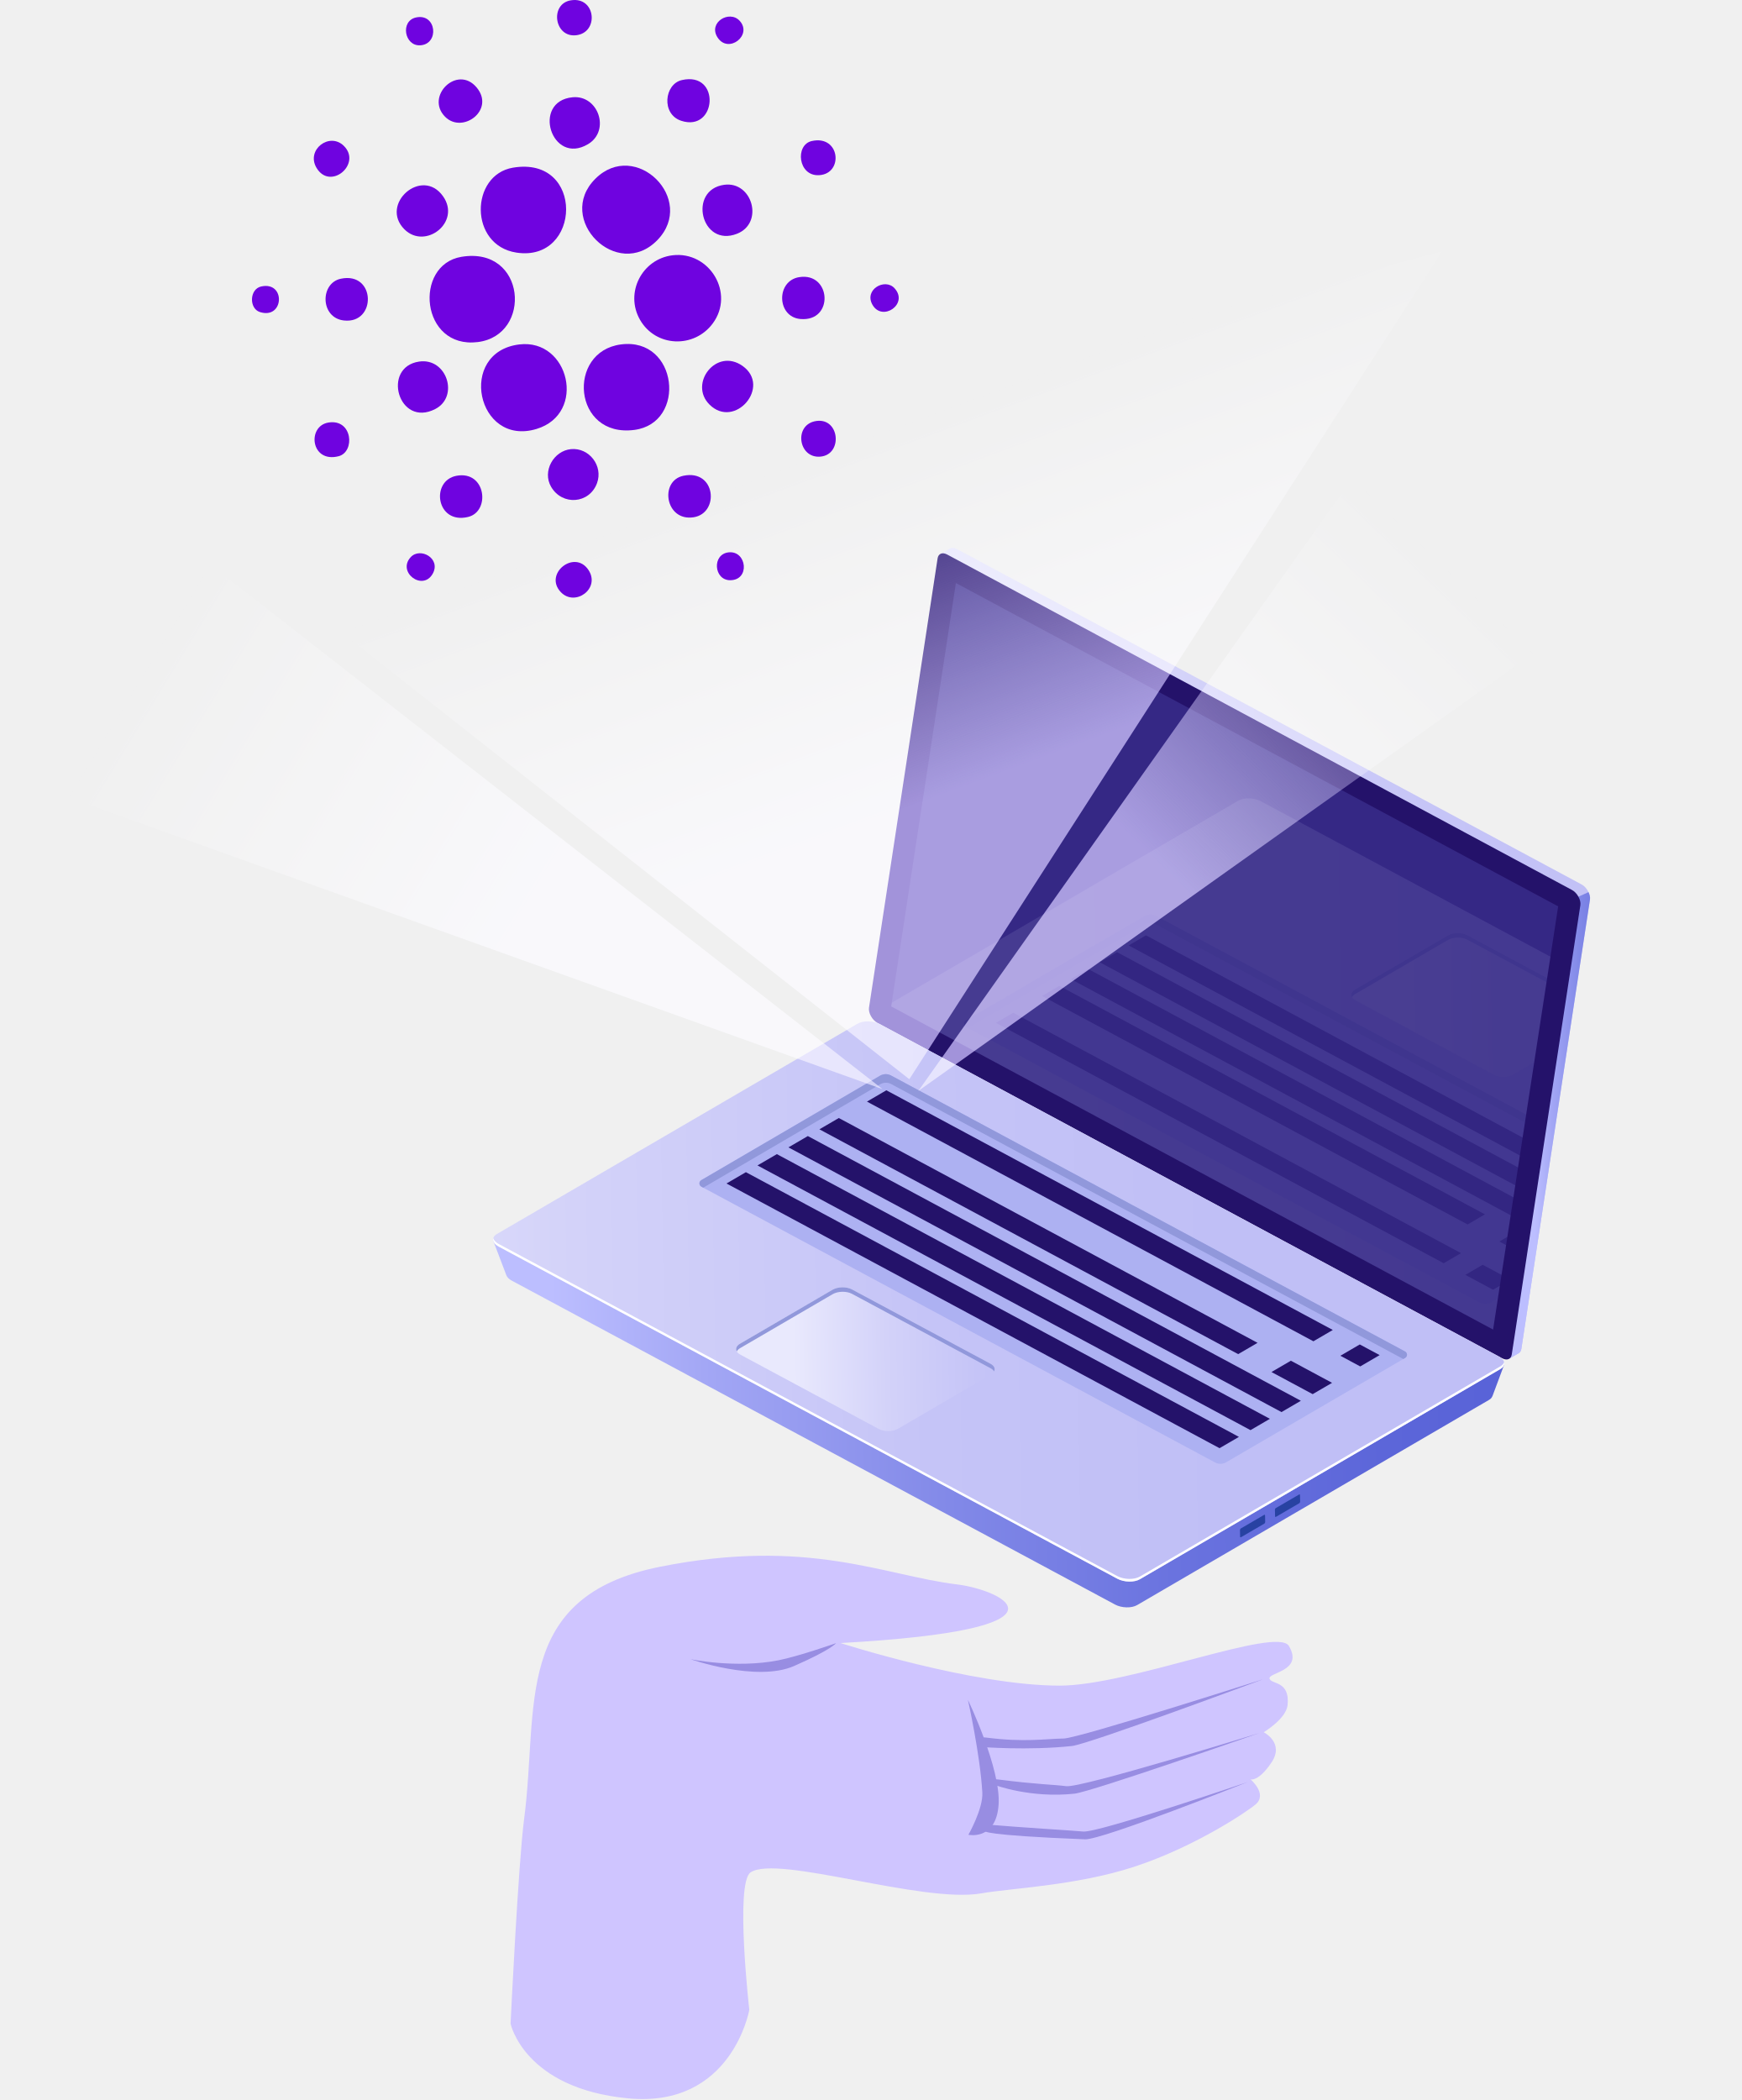
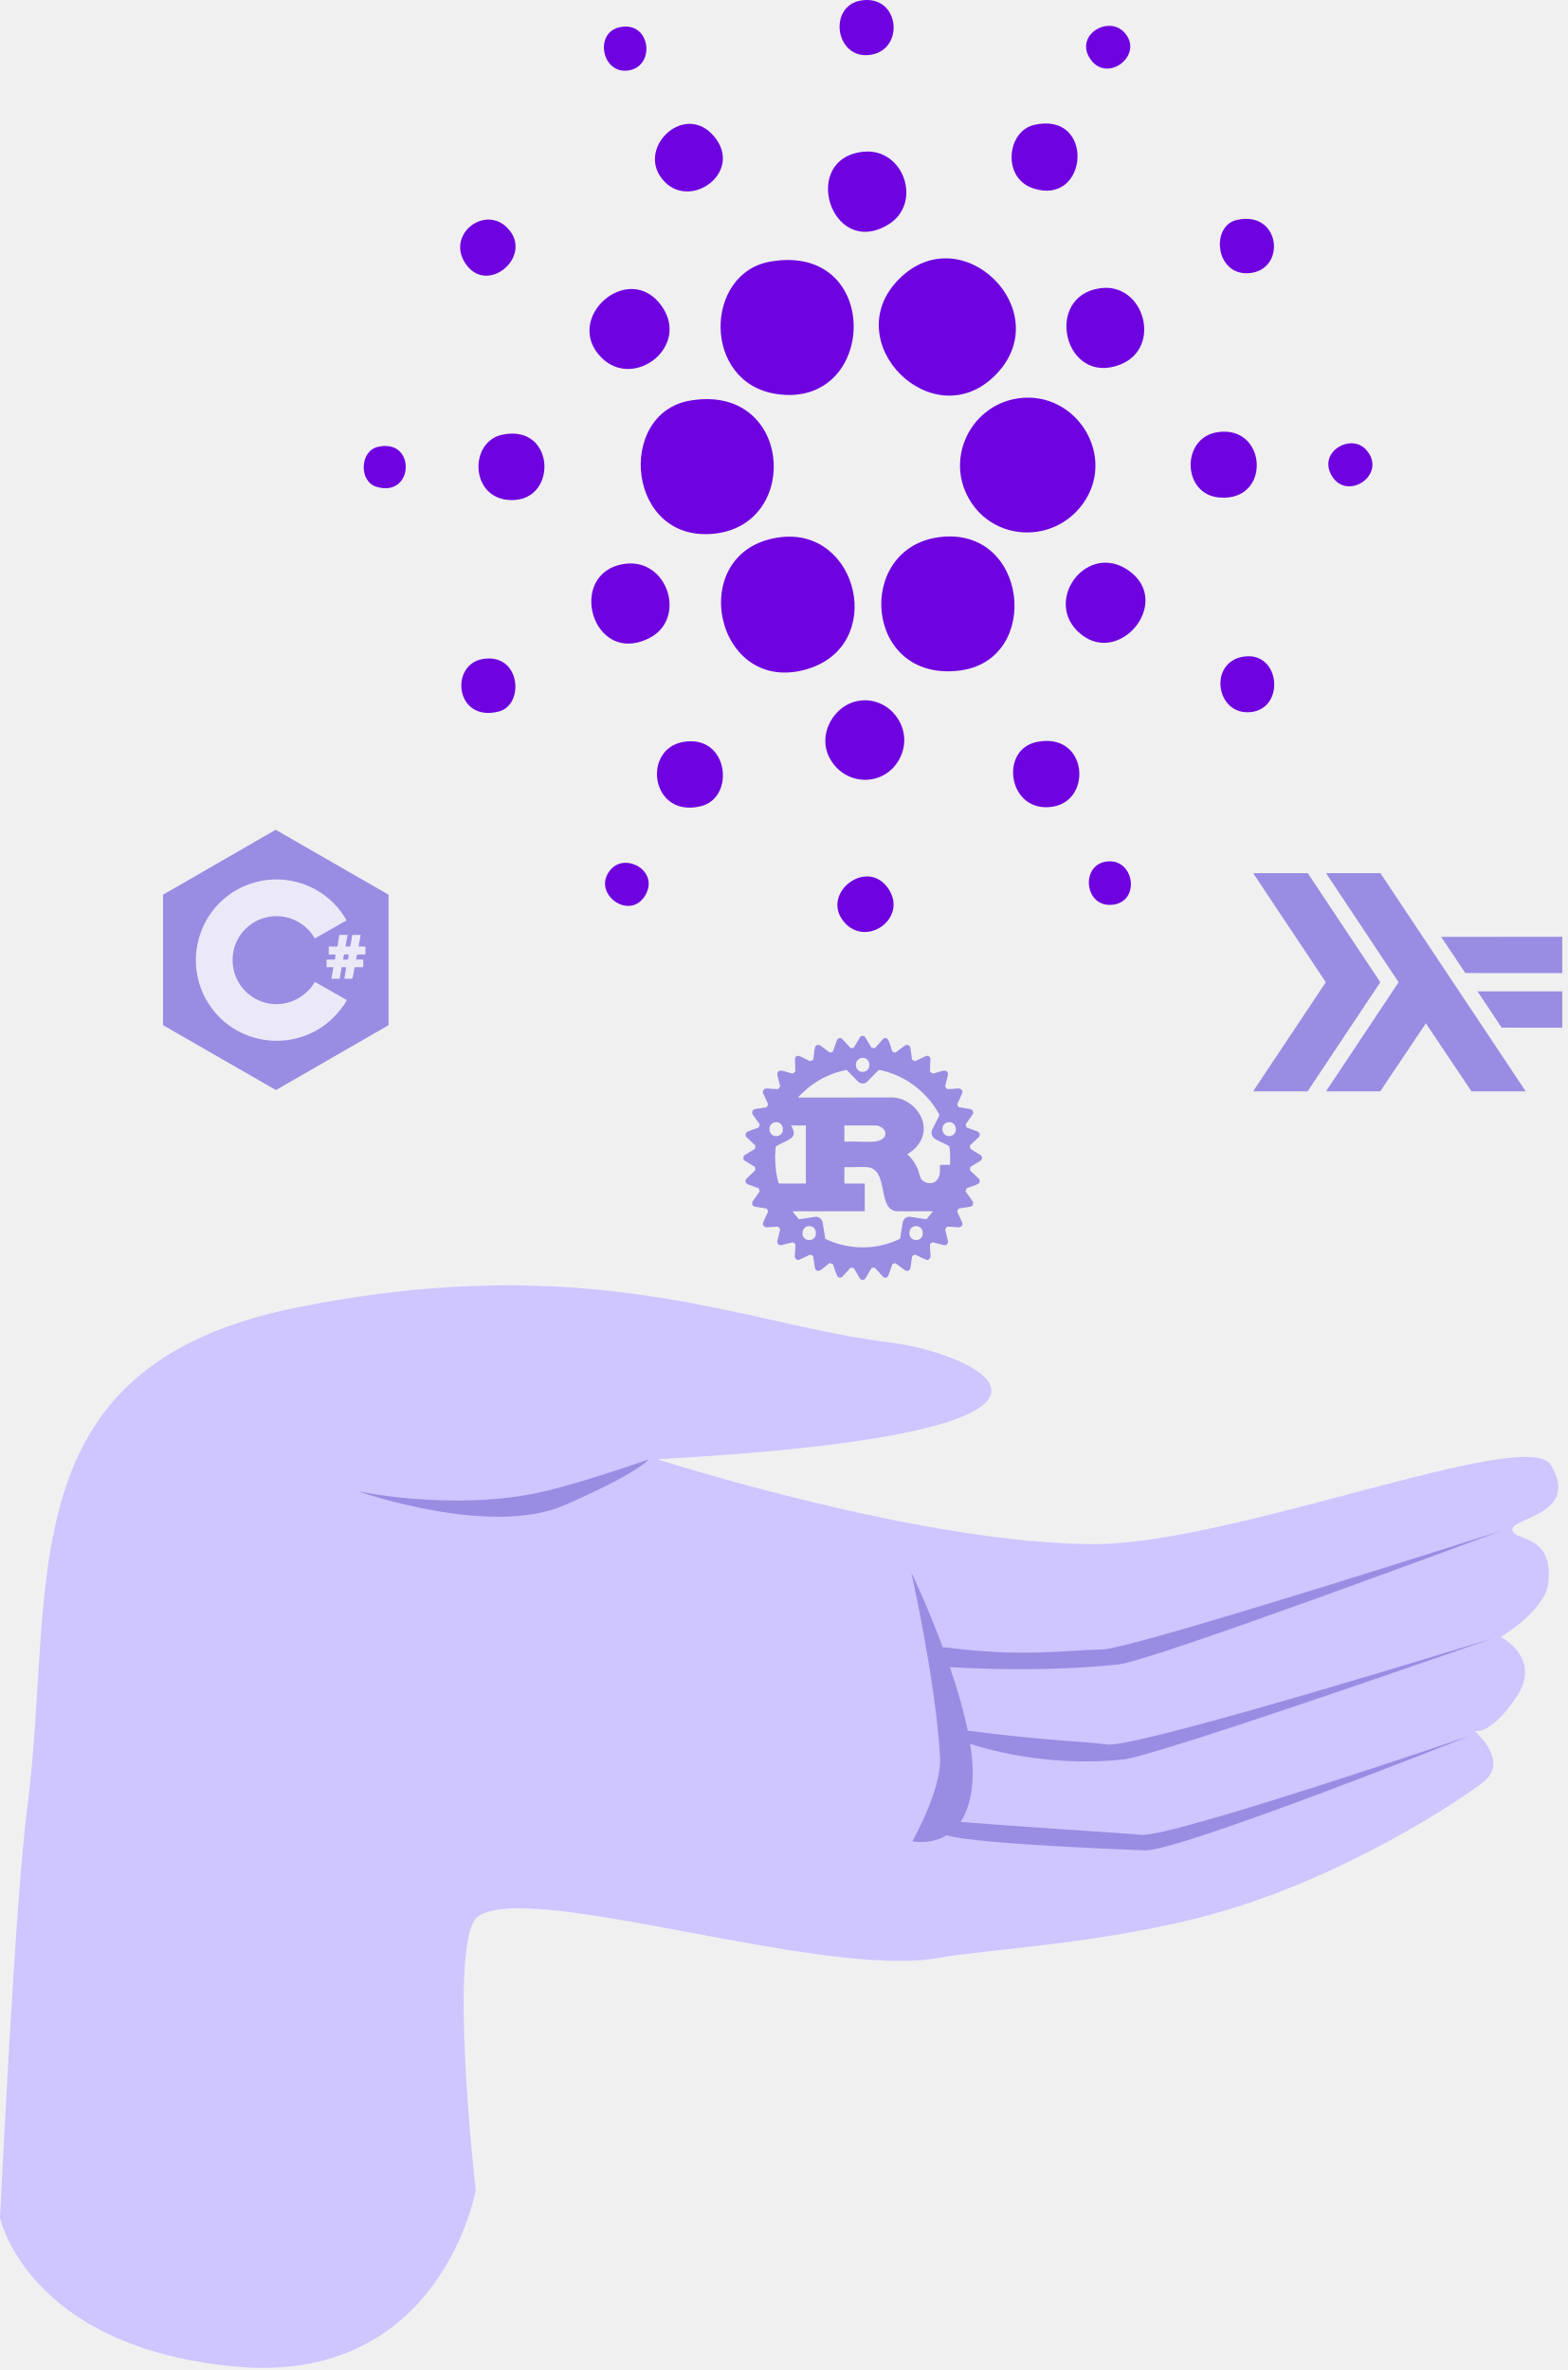
- <svg xmlns="http://www.w3.org/2000/svg" width="477" height="575" viewBox="0 0 477 575" fill="none">
-   <path d="M139.812 554.103C139.812 554.103 141.918 510.242 143.519 498.087C147.547 467.553 140.093 437.125 180.69 429.005C221.287 420.886 242.103 431.399 262.054 433.827C274.288 435.316 297.528 446.154 230.15 449.88C230.15 449.88 266.354 461.543 290.16 461.543C309.365 461.543 349.703 445.186 352.956 450.695C357.131 457.76 346.766 457.907 347.692 459.753C348.419 461.204 353.215 460.316 352.594 466.818C352.232 470.624 346.043 474.305 346.043 474.305C346.043 474.305 351.793 477.174 348.198 482.552C344.602 487.929 342.447 487.214 342.447 487.214C342.447 487.214 347.119 491.157 343.885 494.026C342.201 495.521 327.629 505.577 310.467 511.175C294.697 516.319 276.53 517.035 268.784 518.409C252.615 521.278 212.927 507.759 205.543 512.67C201.23 515.54 205.185 550.32 205.185 550.32C205.185 550.32 200.438 577.274 171.979 574.548C143.519 571.822 139.812 554.103 139.812 554.103Z" fill="#CFC5FF" />
-   <path d="M345.963 459.76C345.963 459.76 295.431 475.95 291.275 476.02C286.174 476.107 280.446 477.11 269.985 475.755C267.004 475.369 268.576 478.331 268.576 478.331C268.576 478.331 281.502 479.363 293.522 478.075C298.178 477.577 345.963 459.76 345.963 459.76Z" fill="#988DE2" />
-   <path d="M344.861 474.512C344.861 474.512 296.074 489.632 291.953 489.073C288.697 488.629 283.788 488.591 273.327 487.236C270.346 486.849 272.549 488.786 272.549 488.786C272.549 488.786 282.184 492.412 294.201 491.128C298.856 490.629 344.861 474.512 344.861 474.512Z" fill="#988DE2" />
-   <path d="M341.73 487.907C341.73 487.907 300.771 501.876 296.631 501.49C293.359 501.183 279.843 500.41 269.335 499.499C266.338 499.24 269.729 501.362 269.729 501.362C269.729 501.362 268.515 502.487 297.121 503.624C301.799 503.81 341.73 487.904 341.73 487.904V487.907Z" fill="#988DE2" />
-   <path d="M265.054 465.454C265.054 465.454 268.419 480.5 268.996 490.84C269.242 495.249 265.182 502.381 265.182 502.381C265.182 502.381 272.787 504.03 273.45 494.131C274.112 484.232 265.054 465.454 265.054 465.454Z" fill="#988DE2" />
-   <path d="M228.937 449.912C228.937 449.912 218.656 453.529 213.139 454.609C201.42 456.907 189.073 454.296 189.073 454.296C189.073 454.296 207.174 460.664 217.429 456.175C227.685 451.686 228.94 449.909 228.94 449.909L228.937 449.912Z" fill="#988DE2" />
-   <path d="M240.584 274.398L259.225 152.336L257.508 151.67L260.035 150.205V150.22C260.52 149.891 261.221 149.9 262.005 150.319L433.105 242.173C434.511 242.927 435.603 244.903 435.389 246.303L416.601 369.336C416.501 369.979 416.184 370.408 415.735 370.602L413.261 372.046L412.785 369.788L412.929 369.83L242.868 278.528C241.462 277.774 240.37 275.798 240.584 274.398Z" fill="url(#paint0_linear_1394_86)" />
-   <path d="M432.233 245.516L434.99 244.277C435.315 244.961 435.486 245.686 435.389 246.3L416.601 369.334C416.501 369.976 416.184 370.405 415.735 370.599L413.26 372.043L412.785 369.786L412.929 369.827L404.323 365.207L432.227 245.516H432.233Z" fill="url(#paint1_linear_1394_86)" />
-   <path d="M240.243 280.048L411.343 371.902C412.664 372.612 413.773 372.172 413.976 370.857L432.764 247.823C432.978 246.426 431.886 244.448 430.48 243.693L259.38 151.84C258.059 151.129 256.95 151.573 256.747 152.885L237.959 275.919C237.745 277.316 238.837 279.294 240.243 280.048Z" fill="#24126A" />
-   <g opacity="0.51">
-     <path d="M261.755 159.632L426.682 248.172L408.86 364.047L244.044 275.566L261.755 159.632Z" fill="#453C9E" />
+ <svg xmlns="http://www.w3.org/2000/svg" width="289" height="437" viewBox="0 0 289 437" fill="none">
+   <path d="M0 408.915C0 408.915 2.827 350.063 4.975 333.754C10.38 292.785 0.378 251.956 54.85 241.062C109.322 230.168 137.251 244.274 164.021 247.532C180.437 249.53 211.619 264.072 121.214 269.071C121.214 269.071 169.791 284.72 201.733 284.72C227.502 284.72 281.626 262.773 285.991 270.165C291.593 279.644 277.686 279.841 278.928 282.319C279.903 284.266 286.339 283.074 285.506 291.799C285.02 296.905 276.715 301.844 276.715 301.844C276.715 301.844 284.431 305.694 279.607 312.909C274.782 320.125 271.891 319.164 271.891 319.164C271.891 319.164 278.159 324.455 273.82 328.305C271.56 330.311 252.008 343.804 228.98 351.315C207.821 358.218 183.444 359.178 173.052 361.022C151.356 364.872 98.104 346.732 88.197 353.322C82.41 357.172 87.716 403.839 87.716 403.839C87.716 403.839 81.347 440.006 43.161 436.348C4.975 432.69 0 408.915 0 408.915Z" fill="#CFC5FF" />
+   <path d="M276.609 282.328C276.609 282.328 208.806 304.052 203.229 304.146C196.385 304.262 188.699 305.608 174.663 303.79C170.664 303.271 172.773 307.246 172.773 307.246C172.773 307.246 190.117 308.631 206.245 306.903C212.492 306.234 276.609 282.328 276.609 282.328Z" fill="#988DE2" />
+   <path d="M275.13 302.122C275.13 302.122 209.668 322.41 204.139 321.66C199.77 321.064 193.184 321.012 179.148 319.195C175.148 318.676 178.104 321.274 178.104 321.274C178.104 321.274 191.031 326.14 207.155 324.417C213.402 323.748 275.13 302.122 275.13 302.122Z" fill="#988DE2" />
+   <path d="M270.928 320.094C270.928 320.094 215.971 338.839 210.416 338.32C206.025 337.908 187.891 336.871 173.79 335.649C169.769 335.302 174.319 338.148 174.319 338.148C174.319 338.148 172.691 339.657 211.073 341.184C217.35 341.432 270.928 320.09 270.928 320.09V320.094Z" fill="#988DE2" />
+   <path d="M168.047 289.968C168.047 289.968 172.562 310.157 173.336 324.03C173.667 329.947 168.219 339.516 168.219 339.516C168.219 339.516 178.423 341.728 179.312 328.446C180.201 315.164 168.047 289.968 168.047 289.968Z" fill="#988DE2" />
+   <path d="M119.586 269.115C119.586 269.115 105.791 273.968 98.388 275.417C82.664 278.499 66.098 274.997 66.098 274.997C66.098 274.997 90.385 283.541 104.145 277.518C117.906 271.494 119.59 269.11 119.59 269.11L119.586 269.115Z" fill="#988DE2" />
+   <path d="M165.796 51.428C177.356 39.87 195.026 57.346 183.647 69.05C172.129 80.9 154.178 63.039 165.796 51.428Z" fill="#6F03E0" />
+   <path d="M142.123 48.217C162.847 44.738 161.83 75.521 143.117 72.641C129.437 70.536 129.792 50.288 142.123 48.217Z" fill="#6F03E0" />
+   <path d="M143.932 99.053C158.308 97.299 163.432 118.961 148.898 123.355C131.673 128.563 126.037 101.236 143.932 99.053Z" fill="#6F03E0" />
+   <path d="M127.277 73.858C145.918 70.728 147.81 96.402 132.002 98.367C115.547 100.411 113.46 76.178 127.277 73.858Z" fill="#6F03E0" />
+   <path d="M188.015 73.415C198.613 72.136 206.051 84.316 199.556 93.045C194.191 100.252 183.181 99.845 178.665 91.973C174.212 84.206 179.248 74.472 188.015 73.415Z" fill="#6F03E0" />
+   <path d="M173.17 99.049C189.578 96.906 192.178 121.624 177.065 123.625C159.328 125.975 157.493 101.095 173.17 99.049Z" fill="#6F03E0" />
+   <path d="M115.14 103.976C123.1 102.809 126.715 114.054 119.776 117.623C109.171 123.08 104.284 105.568 115.14 103.976Z" fill="#6F03E0" />
+   <path d="M159.24 27.974C166.665 27.241 170.23 37.573 163.701 41.461C153.197 47.716 147.412 29.141 159.24 27.974Z" fill="#6F03E0" />
+   <path d="M158.792 129.159C164.021 128.655 168.126 133.968 166.293 138.944C164.095 144.907 156.309 145.483 153.104 140.012C150.461 135.497 153.848 129.635 158.792 129.159Z" fill="#6F03E0" />
+   <path d="M202.863 53.145C210.985 52.025 214.388 64.138 206.56 67.219C196.232 71.284 192.327 54.597 202.863 53.145Z" fill="#6F03E0" />
+   <path d="M110.905 65.947C103.665 58.708 115.941 47.882 122.003 56.426C127.311 63.907 116.89 71.93 110.905 65.947Z" fill="#6F03E0" />
+   <path d="M198.621 116.318C192.613 110.312 200.598 99.888 208.144 105.224C216.52 111.149 205.886 123.579 198.621 116.318Z" fill="#6F03E0" />
+   <path d="M190.692 23.028C201.98 20.442 200.757 38.124 190.494 34.727C184.72 32.816 185.64 24.186 190.692 23.028Z" fill="#6F03E0" />
+   <path d="M191.151 136.814C200.488 134.878 201.578 147.565 194.086 148.747C185.933 150.034 184.15 138.265 191.151 136.814Z" fill="#6F03E0" />
+   <path d="M224.448 79.696C233.67 78.233 234.525 92.585 224.79 91.735C217.96 91.139 217.737 80.76 224.448 79.696Z" fill="#6F03E0" />
+   <path d="M122.601 33.572C116.782 27.703 126.128 18.491 131.685 25.165C137.065 31.627 127.614 38.627 122.601 33.572Z" fill="#6F03E0" />
+   <path d="M125.923 136.815C134.369 135.284 135.687 147.086 129.227 148.656C120.008 150.898 118.337 138.191 125.923 136.815Z" fill="#6F03E0" />
+   <path d="M92.635 80.149C102.713 78.053 102.94 93.236 93.483 92.158C86.659 91.38 86.584 81.408 92.635 80.149Z" fill="#6F03E0" />
+   <path d="M155.889 170.282C150.869 165.02 159.843 157.87 163.838 163.912C167.365 169.247 159.987 174.579 155.889 170.282Z" fill="#6F03E0" />
+   <path d="M229.406 121.058C236.109 120.143 237.015 130.68 230.591 131.307C224.116 131.939 222.757 121.967 229.406 121.058Z" fill="#6F03E0" />
+   <path d="M93.505 41.972C98.699 47.164 89.583 54.899 85.629 48.275C82.523 43.072 89.387 37.855 93.505 41.972Z" fill="#6F03E0" />
+   <path d="M158.776 0.091C165.978 -1.078 166.963 9.411 160.26 10.14C153.976 10.821 152.66 1.085 158.776 0.091Z" fill="#6F03E0" />
+   <path d="M228.029 40.564C236.218 38.693 237.293 49.968 230.168 50.377C224.072 50.728 223.209 41.664 228.029 40.564Z" fill="#6F03E0" />
+   <path d="M89.052 121.511C96.035 120.378 96.762 129.972 91.975 131.196C83.935 133.253 82.832 122.521 89.052 121.511Z" fill="#6F03E0" />
+   <path d="M114.224 5.028C120.169 3.717 121.019 12.72 115.439 13.03C110.893 13.282 109.656 6.035 114.224 5.028Z" fill="#6F03E0" />
+   <path d="M251.854 82.884C256.01 87.428 248.345 92.611 245.518 87.651C243.021 83.271 249.098 79.871 251.854 82.884Z" fill="#6F03E0" />
+   <path d="M207.322 5.986C211.099 10.117 204.077 15.574 200.964 10.773C198.166 6.458 204.378 2.764 207.322 5.986Z" fill="#6F03E0" />
+   <path d="M204.2 158.835C209.391 158.329 210.387 166.903 204.535 166.851C199.865 166.809 199.308 159.314 204.2 158.835Z" fill="#6F03E0" />
+   <path d="M112.693 160.239C115.444 157.23 121.521 160.61 119.029 165.006C116.15 170.085 108.744 164.556 112.693 160.239Z" fill="#6F03E0" />
+   <path d="M69.691 82.389C76.832 80.781 76.323 91.957 69.344 89.735C66.184 88.73 66.314 83.149 69.691 82.389Z" fill="#6F03E0" />
+   <path d="M160.7 193.198L161.323 193.262L162.841 191.556C163.316 191.248 163.668 191.462 163.869 191.945C164.13 192.57 164.294 193.284 164.553 193.915L165.096 194.095L166.901 192.757C167.276 192.553 167.738 192.702 167.851 193.136L168.173 195.373C168.186 195.417 168.68 195.691 168.774 195.66C169.345 195.416 169.912 195.065 170.48 194.826C170.829 194.679 171.157 194.555 171.43 194.927C171.647 195.223 171.546 195.345 171.54 195.645C171.528 196.278 171.495 196.908 171.467 197.54C171.592 197.681 171.836 197.952 172.031 197.929C172.653 197.856 173.422 197.477 174.044 197.411C174.534 197.359 174.855 197.673 174.795 198.179L174.278 200.305C174.28 200.387 174.598 200.801 174.668 200.815C175.027 200.789 175.385 200.794 175.744 200.778C176.054 200.764 176.601 200.669 176.887 200.704C177.194 200.741 177.486 201.037 177.467 201.364C177.245 202.132 176.817 202.833 176.508 203.57C176.481 203.73 176.691 203.987 176.742 204.148L178.947 204.505C179.391 204.61 179.548 205.085 179.346 205.486L178.037 207.332L178.229 207.899L180.192 208.609C180.609 208.768 180.783 209.19 180.553 209.598L178.842 211.214L178.915 211.827L180.871 213.025C181.132 213.295 181.128 213.735 180.851 213.992L178.915 215.173L178.842 215.786L180.553 217.402C180.723 217.709 180.687 218.051 180.407 218.271C179.711 218.611 178.953 218.823 178.229 219.101L178.036 219.668L179.346 221.514C179.548 221.914 179.39 222.39 178.946 222.494L176.741 222.852C176.69 223.012 176.481 223.27 176.507 223.43L177.428 225.445C177.58 225.833 177.272 226.249 176.886 226.296C176.6 226.331 176.054 226.235 175.744 226.222C175.384 226.206 175.026 226.211 174.668 226.185C174.598 226.199 174.28 226.613 174.278 226.695L174.794 228.821C174.874 229.295 174.506 229.67 174.043 229.589L171.964 229.061C171.884 229.063 171.48 229.388 171.466 229.46C171.491 229.827 171.486 230.193 171.502 230.56C171.515 230.878 171.608 231.437 171.574 231.729C171.538 232.043 171.248 232.342 170.929 232.322C170.178 232.095 169.493 231.658 168.772 231.341C168.616 231.314 168.364 231.528 168.207 231.58L167.857 233.835C167.755 234.29 167.29 234.45 166.899 234.244L165.094 232.905L164.539 233.102L163.845 235.109C163.69 235.536 163.277 235.714 162.878 235.479L161.275 233.729L160.699 233.803L159.527 235.804C159.263 236.07 158.833 236.067 158.582 235.784L157.427 233.803L156.851 233.729L155.248 235.479C154.947 235.652 154.613 235.616 154.398 235.329C154.065 234.617 153.858 233.842 153.587 233.101L153.031 232.904C152.979 232.899 152.849 233.008 152.794 233.045C152.309 233.375 151.704 233.984 151.226 234.244C150.837 234.455 150.369 234.285 150.268 233.835L149.919 231.58C149.762 231.527 149.51 231.314 149.353 231.34L147.383 232.282C147.004 232.438 146.597 232.122 146.551 231.728C146.517 231.436 146.611 230.877 146.624 230.559C146.639 230.192 146.635 229.826 146.659 229.459C146.646 229.388 146.241 229.063 146.161 229.06L144.082 229.589C143.618 229.67 143.252 229.294 143.331 228.82L143.848 226.694C143.846 226.612 143.528 226.198 143.458 226.185C143.099 226.211 142.741 226.205 142.382 226.221C142.072 226.235 141.525 226.33 141.239 226.295C140.932 226.258 140.64 225.962 140.659 225.635C140.881 224.867 141.309 224.166 141.618 223.429C141.645 223.27 141.435 223.012 141.384 222.851L139.179 222.494C138.735 222.39 138.578 221.914 138.78 221.514L140.089 219.667L139.896 219.1L137.934 218.391C137.517 218.231 137.343 217.809 137.572 217.401L139.283 215.761L139.211 215.173L137.255 213.974C136.994 213.704 136.998 213.264 137.275 213.007L139.211 211.826L139.283 211.237L137.572 209.597C137.403 209.29 137.439 208.948 137.719 208.729C138.415 208.388 139.173 208.176 139.897 207.898L140.09 207.331L138.78 205.485C138.578 205.085 138.736 204.609 139.18 204.505L141.37 204.16C141.43 204.002 141.646 203.733 141.619 203.569L140.698 201.554C140.546 201.166 140.854 200.75 141.24 200.703C141.525 200.669 142.072 200.764 142.382 200.778C142.742 200.793 143.1 200.789 143.458 200.814C143.528 200.8 143.846 200.387 143.848 200.304L143.332 198.178C143.271 197.672 143.593 197.358 144.083 197.41C144.705 197.476 145.475 197.856 146.096 197.928C146.29 197.951 146.535 197.68 146.659 197.539C146.631 196.907 146.599 196.278 146.586 195.644C146.581 195.344 146.48 195.222 146.696 194.927C146.969 194.554 147.298 194.679 147.647 194.825C148.214 195.063 148.783 195.412 149.353 195.659C149.465 195.678 149.92 195.453 149.953 195.341C150.102 194.661 150.093 193.824 150.267 193.164C150.39 192.699 150.813 192.554 151.226 192.755L152.99 194.091L153.558 193.926L154.292 191.865C154.453 191.441 154.892 191.285 155.268 191.537L156.851 193.27L157.426 193.196L158.598 191.195C158.825 190.956 159.214 190.935 159.467 191.143L160.697 193.197L160.7 193.198ZM158.946 195.07C157.316 195.231 157.511 197.788 159.195 197.634C160.822 197.484 160.596 194.908 158.946 195.07ZM175.169 214.786C175.214 213.657 175.238 212.518 175.054 211.401C174.995 211.331 174.912 211.293 174.837 211.245C174.078 210.769 172.969 210.422 172.27 209.895C171.789 209.534 171.638 208.914 171.857 208.35L173.191 205.701V205.508C171.127 201.696 167.561 198.776 163.442 197.607C163.093 197.508 162.493 197.322 162.151 197.297C162.096 197.293 162.043 197.281 161.991 197.313L159.825 199.527C159.344 199.868 158.787 199.868 158.307 199.527L156.162 197.329L156.049 197.29C153.429 197.784 150.925 198.986 148.867 200.702C148.746 200.803 147.087 202.295 147.182 202.367L164.787 202.365C168.922 202.726 172.128 207.559 169.171 211.245C168.652 211.893 167.981 212.404 167.285 212.836C168.151 213.577 168.884 214.637 169.275 215.724C169.643 216.751 169.574 217.657 170.81 218.054C172.282 218.525 173.233 217.497 173.321 216.057C173.341 215.735 173.267 215.245 173.32 214.958C173.329 214.909 173.425 214.786 173.449 214.786H175.17H175.169ZM142.952 206.921C141.353 207.134 141.613 209.665 143.272 209.481C144.897 209.3 144.626 206.698 142.952 206.921ZM174.865 206.922C173.267 207.1 173.469 209.607 175.114 209.485C176.761 209.363 176.557 206.733 174.865 206.922ZM148.589 207.517H145.849C146.36 208.338 146.739 209.332 145.749 209.97C145.033 210.432 144.157 210.751 143.418 211.182C143.296 211.254 143.075 211.347 143.043 211.481C142.935 211.937 143.012 212.519 142.923 212.986C142.93 214.625 143.045 216.407 143.527 217.975C143.556 218.066 143.571 218.164 143.646 218.231H148.589V207.516V207.517ZM155.697 207.517V210.451L155.824 210.509C157.563 210.425 159.392 210.614 161.122 210.509C162.107 210.449 163.661 209.869 163.166 208.567C162.953 208.009 162.049 207.517 161.49 207.517H155.697ZM171.985 223.344H165.155C165.121 223.344 164.791 223.235 164.73 223.21C161.902 222.109 163.762 215.462 159.823 215.203C158.521 215.118 157.135 215.268 155.823 215.201L155.696 215.26V218.175L155.751 218.232H159.379C159.386 218.232 159.444 218.29 159.453 218.308V223.267C159.445 223.285 159.386 223.344 159.379 223.344H146.145L146.553 223.929L147.319 224.821L150.271 224.364C150.939 224.28 151.511 224.698 151.674 225.356L152.166 228.421C155.399 229.994 159.11 230.399 162.612 229.603C163.769 229.34 164.894 228.936 165.964 228.421L166.456 225.356C166.62 224.698 167.191 224.28 167.859 224.364L170.812 224.821L171.578 223.929L171.986 223.344H171.985ZM149.137 226.079C147.671 226.15 147.558 228.4 148.957 228.627C150.878 228.938 150.952 225.99 149.137 226.079ZM168.87 226.079C167.184 226.161 167.308 228.819 169.079 228.644C170.634 228.49 170.459 226 168.87 226.079Z" fill="#988DE2" />
+   <g clip-path="url(#clip0_52_109)">
+     <path d="M71.646 164.971V189.029L50.878 201L30.063 189.029V164.971L50.831 153L71.646 164.971Z" fill="#988DE2" />
+     <path d="M63.898 169.709L58.044 173.047C55.538 168.605 49.547 167.535 45.669 170.912C41.476 174.563 42.134 181.252 46.914 184.052C50.569 186.194 55.056 185.107 57.571 181.811C57.691 181.654 57.973 181.083 58.11 181.08L63.869 184.356C63.928 184.429 63.892 184.483 63.864 184.555C63.707 184.957 62.989 185.887 62.692 186.262C56.409 194.224 44.091 193.674 38.546 185.196C33.313 177.194 36.896 166.381 45.803 163.086C52.659 160.55 60.376 163.374 63.898 169.708V169.709Z" fill="#EBE9F8" />
+     <path d="M64.099 172.385L63.698 174.525C63.874 174.488 64.455 174.581 64.558 174.516C64.65 174.458 64.873 172.65 64.969 172.385H66.507L66.106 174.526H67.377V175.897C67.377 175.904 67.284 175.997 67.276 175.997H65.872C65.683 176.24 65.776 176.644 65.638 176.934H66.975V178.338H65.37C65.265 179.051 65.182 179.819 64.935 180.479H63.497L63.832 178.338L63 178.336L62.627 180.479H61.089L61.49 178.338H60.219V176.934H61.758L61.891 175.997H60.62V174.526H62.226L62.56 172.385H64.099H64.099Z" fill="#EBE9F8" />
+     <path d="M64.299 175.997L64.166 176.934H63.296C63.257 176.894 63.401 176.034 63.436 176.004C63.495 175.954 64.149 176.026 64.299 175.998V175.997Z" fill="#988DE2" />
  </g>
-   <path d="M135.13 339.893L144.458 344.413L235.942 291.078C237.474 290.186 240.18 290.25 241.988 291.222L403.473 377.915C404.984 377.061 411.882 373.697 411.882 373.697L408.68 382.289C408.68 382.289 408.668 382.28 408.665 382.28C408.533 382.661 408.239 383.019 407.74 383.31L311.39 439.483C309.858 440.376 307.152 440.311 305.344 439.343L140.093 350.624C139.351 350.225 138.89 349.735 138.693 349.236L138.681 349.244L135.13 339.893Z" fill="url(#paint2_linear_1394_86)" />
-   <path d="M136.585 341.34L305.948 432.261C307.8 433.256 310.577 433.32 312.144 432.407L410.889 374.837C412.457 373.921 412.228 372.374 410.373 371.379L241.013 280.456C239.161 279.461 236.384 279.396 234.817 280.309L136.069 337.883C134.501 338.799 134.73 340.345 136.585 341.34Z" fill="url(#paint3_linear_1394_86)" />
-   <path d="M136.571 340.613L305.934 431.533C307.786 432.528 310.562 432.592 312.13 431.68L410.875 374.109C411.427 373.786 411.744 373.384 411.858 372.958C412.049 373.645 411.75 374.335 410.89 374.837L312.144 432.408C310.577 433.323 307.8 433.256 305.948 432.261L136.585 341.341C135.385 340.695 134.877 339.82 135.086 339.034C135.244 339.6 135.731 340.164 136.571 340.613Z" fill="white" />
-   <path d="M356.025 411.154L355.987 409.375C355.984 409.208 355.875 409.131 355.746 409.205L349.344 412.938C349.215 413.012 349.113 413.211 349.118 413.378L349.157 415.157C349.159 415.325 349.268 415.401 349.397 415.327L355.799 411.594C355.928 411.521 356.031 411.321 356.025 411.154Z" fill="#2842A2" />
-   <path d="M346.453 416.733L346.415 414.952C346.412 414.784 346.303 414.708 346.174 414.782L339.773 418.515C339.643 418.588 339.541 418.788 339.547 418.955L339.585 420.737C339.588 420.904 339.696 420.981 339.825 420.907L346.227 417.177C346.356 417.1 346.459 416.904 346.453 416.733Z" fill="#2842A2" />
-   <path d="M384.734 370.029L243.995 294.475C243.056 293.97 241.914 293.991 240.998 294.525L192.034 323.131C191.329 323.542 191.353 324.537 192.072 324.925L332.746 400.444C333.685 400.949 334.824 400.928 335.74 400.394L384.772 371.82C385.476 371.409 385.456 370.414 384.737 370.026L384.734 370.029Z" fill="#ADB1F2" />
-   <path d="M384.772 371.825L384.279 372.113L244.045 296.829C243.106 296.324 241.964 296.344 241.048 296.878L192.577 325.197L192.075 324.927C191.356 324.54 191.335 323.545 192.037 323.134L241.001 294.527C241.917 293.993 243.059 293.973 243.998 294.477L384.737 370.032C385.456 370.419 385.477 371.414 384.775 371.825H384.772Z" fill="#9198DB" />
-   <path d="M237.404 301.628L359.654 367.256L364.967 364.159L242.716 298.531L237.404 301.628Z" fill="#24126A" />
-   <path d="M224.383 309.218L339.052 370.775L344.362 367.681L229.696 306.122L224.383 309.218Z" fill="#24126A" />
-   <path d="M215.904 314.161L350.914 386.642L356.223 383.546L221.214 311.064L215.904 314.161Z" fill="#24126A" />
-   <path d="M207.42 319.106L342.43 391.585L347.742 388.488L212.733 316.01L207.42 319.106Z" fill="#24126A" />
-   <path d="M198.94 324.049L333.95 396.528L339.26 393.434L204.253 320.953L198.94 324.049Z" fill="#24126A" />
-   <path d="M367.042 371.22L372.477 374.141L377.79 371.044L372.354 368.124L367.042 371.22Z" fill="#24126A" />
-   <path d="M348.174 375.673L359.457 381.731L364.766 378.635L353.487 372.577L348.174 375.673Z" fill="#24126A" />
-   <path d="M240.646 391.271L202.697 370.898C201.214 370.103 201.185 368.77 202.635 367.928L227.989 353.146C229.439 352.301 231.814 352.263 233.299 353.058L271.248 373.431C272.73 374.227 272.759 375.559 271.309 376.401L245.955 391.183C244.505 392.028 242.128 392.067 240.646 391.271Z" fill="url(#paint4_linear_1394_86)" />
-   <path d="M271.271 374.643L233.323 354.27C231.84 353.475 229.463 353.513 228.013 354.358L202.659 369.14C202.213 369.401 201.922 369.709 201.755 370.032C201.353 369.322 201.631 368.509 202.632 367.925L227.986 353.143C229.436 352.298 231.811 352.26 233.296 353.055L271.245 373.428C272.269 373.977 272.583 374.784 272.211 375.506C272.032 375.189 271.729 374.89 271.271 374.643Z" fill="#9198DB" />
-   <g opacity="0.11">
-     <mask id="mask0_1394_86" style="mask-type:luminance" maskUnits="userSpaceOnUse" x="244" y="159" width="183" height="206">
-       <path d="M261.754 159.633L426.682 248.173L408.86 364.048L244.043 275.567L261.754 159.633Z" fill="white" />
-     </mask>
-     <g mask="url(#mask0_1394_86)">
-       <path d="M240.842 280.27L410.204 371.19C412.056 372.185 414.833 372.249 416.4 371.336L515.146 313.766C516.713 312.85 516.484 311.303 514.629 310.308L345.266 219.385C343.414 218.39 340.638 218.326 339.07 219.239L240.325 276.809C238.758 277.725 238.987 279.272 240.842 280.267V280.27Z" fill="url(#paint5_linear_1394_86)" />
-       <path d="M409.107 294.282L371.158 273.909C369.676 273.114 369.646 271.781 371.096 270.939L396.45 256.157C397.9 255.312 400.275 255.274 401.76 256.069L439.709 276.442C441.191 277.238 441.221 278.57 439.771 279.413L414.417 294.194C412.967 295.04 410.589 295.078 409.107 294.282Z" fill="url(#paint6_linear_1394_86)" />
-       <path d="M439.736 277.655L401.787 257.281C400.305 256.486 397.927 256.524 396.477 257.37L371.123 272.151C370.677 272.412 370.386 272.721 370.219 273.043C369.817 272.333 370.096 271.52 371.097 270.933L396.451 256.151C397.901 255.306 400.275 255.268 401.76 256.063L439.709 276.436C440.734 276.985 441.048 277.793 440.675 278.515C440.493 278.198 440.194 277.898 439.736 277.652V277.655Z" fill="#9198DB" />
-       <path d="M457.241 326.306L316.502 250.751C315.563 250.247 314.421 250.267 313.506 250.801L264.541 279.408C263.836 279.818 263.86 280.813 264.579 281.201L405.253 356.72C406.193 357.225 407.331 357.204 408.247 356.67L457.279 328.096C457.984 327.685 457.963 326.69 457.244 326.303L457.241 326.306Z" fill="#ADB1F2" />
-       <path d="M457.277 328.099L456.784 328.387L316.55 253.102C315.611 252.598 314.469 252.618 313.553 253.152L265.082 281.471L264.58 281.201C263.861 280.813 263.84 279.818 264.542 279.408L313.506 250.801C314.422 250.267 315.564 250.247 316.503 250.751L457.242 326.306C457.964 326.693 457.985 327.688 457.28 328.099H457.277Z" fill="#9198DB" />
-       <path d="M277.465 277.3L400.073 343.121L395.327 345.886L272.719 280.065L277.465 277.3Z" fill="#24126A" />
-       <path d="M290.087 269.938L406.625 332.501L401.879 335.269L285.341 272.706L290.087 269.938Z" fill="#24126A" />
-       <path d="M415.324 337.171L426.211 343.015L421.465 345.783L410.581 339.939L415.324 337.171Z" fill="#24126A" />
-       <path d="M406.008 346.305L413.587 350.373L408.843 353.141L401.265 349.073L406.008 346.305Z" fill="#24126A" />
-       <path d="M297.996 265.328L434.118 338.405L429.372 341.173L293.25 268.096L297.996 265.328Z" fill="#24126A" />
-       <path d="M305.903 260.716L442.028 333.793L437.282 336.561L301.157 263.484L305.903 260.716Z" fill="#24126A" />
-       <path d="M313.814 256.104L449.936 329.182L445.193 331.95L309.068 258.872L313.814 256.104Z" fill="#24126A" />
-     </g>
-   </g>
-   <g style="mix-blend-mode:hard-light">
-     <path d="M249 295.5L69.471 154.225L394.947 68.736L249 295.5Z" fill="url(#paint7_linear_1394_86)" fill-opacity="0.75" />
-   </g>
-   <g style="mix-blend-mode:hard-light">
-     <path d="M251.465 298.712L386.982 107.423L477 138.245L251.465 298.712Z" fill="url(#paint8_linear_1394_86)" fill-opacity="0.75" />
-   </g>
-   <g style="mix-blend-mode:hard-light">
-     <path d="M241.68 298.223L32.289 134.82L9.15527e-05 211.629L241.68 298.223Z" fill="url(#paint9_linear_1394_86)" fill-opacity="0.75" />
-   </g>
-   <path d="M163.008 48.967C174.016 37.962 190.84 54.602 180.006 65.745C169.039 77.028 151.947 60.023 163.008 48.967Z" fill="#6F03E0" />
-   <path d="M140.468 45.909C160.2 42.597 159.232 71.907 141.414 69.165C128.389 67.16 128.728 47.881 140.468 45.909Z" fill="#6F03E0" />
-   <path d="M142.191 94.313C155.88 92.643 160.758 113.269 146.92 117.452C130.519 122.411 125.153 96.392 142.191 94.313Z" fill="#6F03E0" />
-   <path d="M126.333 70.324C144.083 67.344 145.884 91.789 130.833 93.66C115.165 95.606 113.178 72.533 126.333 70.324Z" fill="#6F03E0" />
-   <path d="M184.165 69.902C194.256 68.684 201.338 80.281 195.153 88.593C190.045 95.454 179.562 95.067 175.262 87.572C171.022 80.177 175.817 70.908 184.165 69.902Z" fill="#6F03E0" />
-   <path d="M170.029 94.309C185.652 92.269 188.128 115.804 173.739 117.71C156.85 119.947 155.103 96.257 170.029 94.309Z" fill="#6F03E0" />
-   <path d="M114.778 99.001C122.357 97.89 125.799 108.597 119.192 111.994C109.095 117.19 104.441 100.517 114.778 99.001Z" fill="#6F03E0" />
-   <path d="M156.767 26.635C163.837 25.937 167.231 35.775 161.014 39.476C151.013 45.433 145.505 27.746 156.767 26.635Z" fill="#6F03E0" />
-   <path d="M156.339 122.978C161.319 122.498 165.227 127.557 163.482 132.295C161.389 137.973 153.975 138.521 150.923 133.312C148.407 129.013 151.632 123.432 156.339 122.978Z" fill="#6F03E0" />
-   <path d="M198.301 50.602C206.035 49.535 209.275 61.069 201.822 64.002C191.988 67.873 188.27 51.985 198.301 50.602Z" fill="#6F03E0" />
-   <path d="M110.744 62.791C103.85 55.899 115.539 45.59 121.31 53.726C126.364 60.849 116.443 68.488 110.744 62.791Z" fill="#6F03E0" />
-   <path d="M194.263 110.752C188.543 105.034 196.145 95.108 203.33 100.189C211.305 105.83 201.18 117.665 194.263 110.752Z" fill="#6F03E0" />
-   <path d="M186.713 21.926C197.461 19.464 196.296 36.3 186.524 33.065C181.027 31.245 181.903 23.028 186.713 21.926Z" fill="#6F03E0" />
-   <path d="M187.15 130.267C196.04 128.424 197.079 140.503 189.945 141.629C182.182 142.854 180.484 131.648 187.15 130.267Z" fill="#6F03E0" />
-   <path d="M218.854 75.883C227.635 74.489 228.449 88.155 219.18 87.345C212.676 86.778 212.464 76.895 218.854 75.883Z" fill="#6F03E0" />
-   <path d="M121.88 31.966C116.34 26.378 125.238 17.606 130.53 23.961C135.653 30.114 126.654 36.779 121.88 31.966Z" fill="#6F03E0" />
-   <path d="M125.044 130.268C133.086 128.81 134.341 140.048 128.19 141.542C119.412 143.677 117.821 131.578 125.044 130.268Z" fill="#6F03E0" />
-   <path d="M93.349 76.313C102.945 74.318 103.162 88.774 94.156 87.748C87.659 87.007 87.588 77.512 93.349 76.313Z" fill="#6F03E0" />
-   <path d="M153.576 162.133C148.796 157.123 157.34 150.315 161.144 156.068C164.502 161.148 157.477 166.225 153.576 162.133Z" fill="#6F03E0" />
-   <path d="M223.575 115.266C229.957 114.394 230.82 124.427 224.704 125.024C218.538 125.626 217.245 116.13 223.575 115.266Z" fill="#6F03E0" />
-   <path d="M94.178 39.964C99.123 44.907 90.443 52.272 86.678 45.965C83.721 41.011 90.257 36.044 94.178 39.964Z" fill="#6F03E0" />
-   <path d="M156.324 0.087C163.181 -1.027 164.119 8.961 157.738 9.654C151.754 10.303 150.501 1.033 156.324 0.087Z" fill="#6F03E0" />
-   <path d="M222.264 38.623C230.061 36.842 231.085 47.577 224.3 47.966C218.497 48.3 217.674 39.67 222.264 38.623Z" fill="#6F03E0" />
-   <path d="M89.937 115.697C96.586 114.618 97.278 123.753 92.721 124.918C85.065 126.877 84.015 116.658 89.937 115.697Z" fill="#6F03E0" />
-   <path d="M113.905 4.787C119.566 3.539 120.375 12.111 115.062 12.407C110.734 12.647 109.556 5.746 113.905 4.787Z" fill="#6F03E0" />
-   <path d="M244.949 78.918C248.907 83.245 241.608 88.18 238.916 83.457C236.539 79.286 242.326 76.049 244.949 78.918Z" fill="#6F03E0" />
-   <path d="M202.549 5.7C206.144 9.633 199.458 14.829 196.494 10.258C193.83 6.149 199.745 2.632 202.549 5.7Z" fill="#6F03E0" />
-   <path d="M199.575 151.234C204.518 150.753 205.466 158.916 199.894 158.867C195.448 158.826 194.917 151.69 199.575 151.234Z" fill="#6F03E0" />
-   <path d="M112.447 152.571C115.066 149.706 120.853 152.924 118.48 157.11C115.739 161.946 108.687 156.682 112.447 152.571Z" fill="#6F03E0" />
-   <path d="M71.502 78.446C78.301 76.915 77.817 87.556 71.172 85.441C68.163 84.484 68.287 79.17 71.502 78.446Z" fill="#6F03E0" />
+   <path d="M254.528 161L281.317 201.225H271.319L262.911 188.688L254.504 201.225H244.505L257.886 181.113L244.505 161H254.528Z" fill="#988DE2" />
+   <path d="M241.133 161L254.512 181.113L241.109 201.225H231.063L244.458 181.113L231.063 161H241.133Z" fill="#988DE2" />
+   <path d="M288.062 172.731V179.427L270.187 179.419L265.737 172.755L288.062 172.731Z" fill="#988DE2" />
+   <path d="M288.063 182.799V189.495L276.884 189.487L272.436 182.799L288.063 182.799Z" fill="#988DE2" />
  <defs>
-     <linearGradient id="paint0_linear_1394_86" x1="452.811" y1="258.178" x2="256.586" y2="261.432" gradientUnits="userSpaceOnUse">
-       <stop stop-color="#C0BFF6" />
-       <stop offset="0.29" stop-color="#C5C4F7" />
-       <stop offset="0.64" stop-color="#D3D2F9" />
-       <stop offset="1" stop-color="#E9E9FD" />
-     </linearGradient>
-     <linearGradient id="paint1_linear_1394_86" x1="453.616" y1="306.528" x2="419.921" y2="307.087" gradientUnits="userSpaceOnUse">
-       <stop stop-color="#5761D7" />
-       <stop offset="0.18" stop-color="#5C66D9" />
-       <stop offset="0.39" stop-color="#6A73DF" />
-       <stop offset="0.61" stop-color="#8289E8" />
-       <stop offset="0.85" stop-color="#A3A7F5" />
-       <stop offset="1" stop-color="#BCBEFF" />
-     </linearGradient>
-     <linearGradient id="paint2_linear_1394_86" x1="428.226" y1="361.315" x2="151.088" y2="365.911" gradientUnits="userSpaceOnUse">
-       <stop stop-color="#5761D7" />
-       <stop offset="0.18" stop-color="#5C66D9" />
-       <stop offset="0.39" stop-color="#6A73DF" />
-       <stop offset="0.61" stop-color="#8289E8" />
-       <stop offset="0.85" stop-color="#A3A7F5" />
-       <stop offset="1" stop-color="#BCBEFF" />
-     </linearGradient>
-     <linearGradient id="paint3_linear_1394_86" x1="334.961" y1="353.978" x2="57.676" y2="358.576" gradientUnits="userSpaceOnUse">
-       <stop stop-color="#C0BFF6" />
-       <stop offset="0.29" stop-color="#C5C4F7" />
-       <stop offset="0.64" stop-color="#D3D2F9" />
-       <stop offset="1" stop-color="#E9E9FD" />
-     </linearGradient>
-     <linearGradient id="paint4_linear_1394_86" x1="288.252" y1="369.883" x2="217.274" y2="371.06" gradientUnits="userSpaceOnUse">
-       <stop stop-color="#C0BFF6" />
-       <stop offset="0.29" stop-color="#C5C4F7" />
-       <stop offset="0.64" stop-color="#D3D2F9" />
-       <stop offset="1" stop-color="#E9E9FD" />
-     </linearGradient>
-     <linearGradient id="paint5_linear_1394_86" x1="439.919" y1="293.174" x2="162.634" y2="297.772" gradientUnits="userSpaceOnUse">
-       <stop stop-color="#C0BFF6" />
-       <stop offset="0.29" stop-color="#C5C4F7" />
-       <stop offset="0.64" stop-color="#D3D2F9" />
-       <stop offset="1" stop-color="#E9E9FD" />
-     </linearGradient>
-     <linearGradient id="paint6_linear_1394_86" x1="457.847" y1="273.314" x2="386.868" y2="274.491" gradientUnits="userSpaceOnUse">
-       <stop stop-color="#C0BFF6" />
-       <stop offset="0.29" stop-color="#C5C4F7" />
-       <stop offset="0.64" stop-color="#D3D2F9" />
-       <stop offset="1" stop-color="#E9E9FD" />
-     </linearGradient>
-     <linearGradient id="paint7_linear_1394_86" x1="204.987" y1="131.885" x2="266.664" y2="298.802" gradientUnits="userSpaceOnUse">
-       <stop stop-color="#EBE9F8" stop-opacity="0" />
-       <stop offset="0.555" stop-color="#E1DCFF" />
-     </linearGradient>
-     <linearGradient id="paint8_linear_1394_86" x1="392.852" y1="152.432" x2="251.252" y2="298.506" gradientUnits="userSpaceOnUse">
-       <stop stop-color="#EBE9F8" stop-opacity="0" />
-       <stop offset="0.555" stop-color="#E1DCFF" />
-     </linearGradient>
-     <linearGradient id="paint9_linear_1394_86" x1="42.563" y1="178.851" x2="232.063" y2="294.033" gradientUnits="userSpaceOnUse">
-       <stop stop-color="#EBE9F8" stop-opacity="0" />
-       <stop offset="0.555" stop-color="#E1DCFF" />
-     </linearGradient>
+     <clipPath id="clip0_52_109">
+       <rect width="41.583" height="48" fill="white" transform="translate(30.063 153)" />
+     </clipPath>
  </defs>
</svg>
